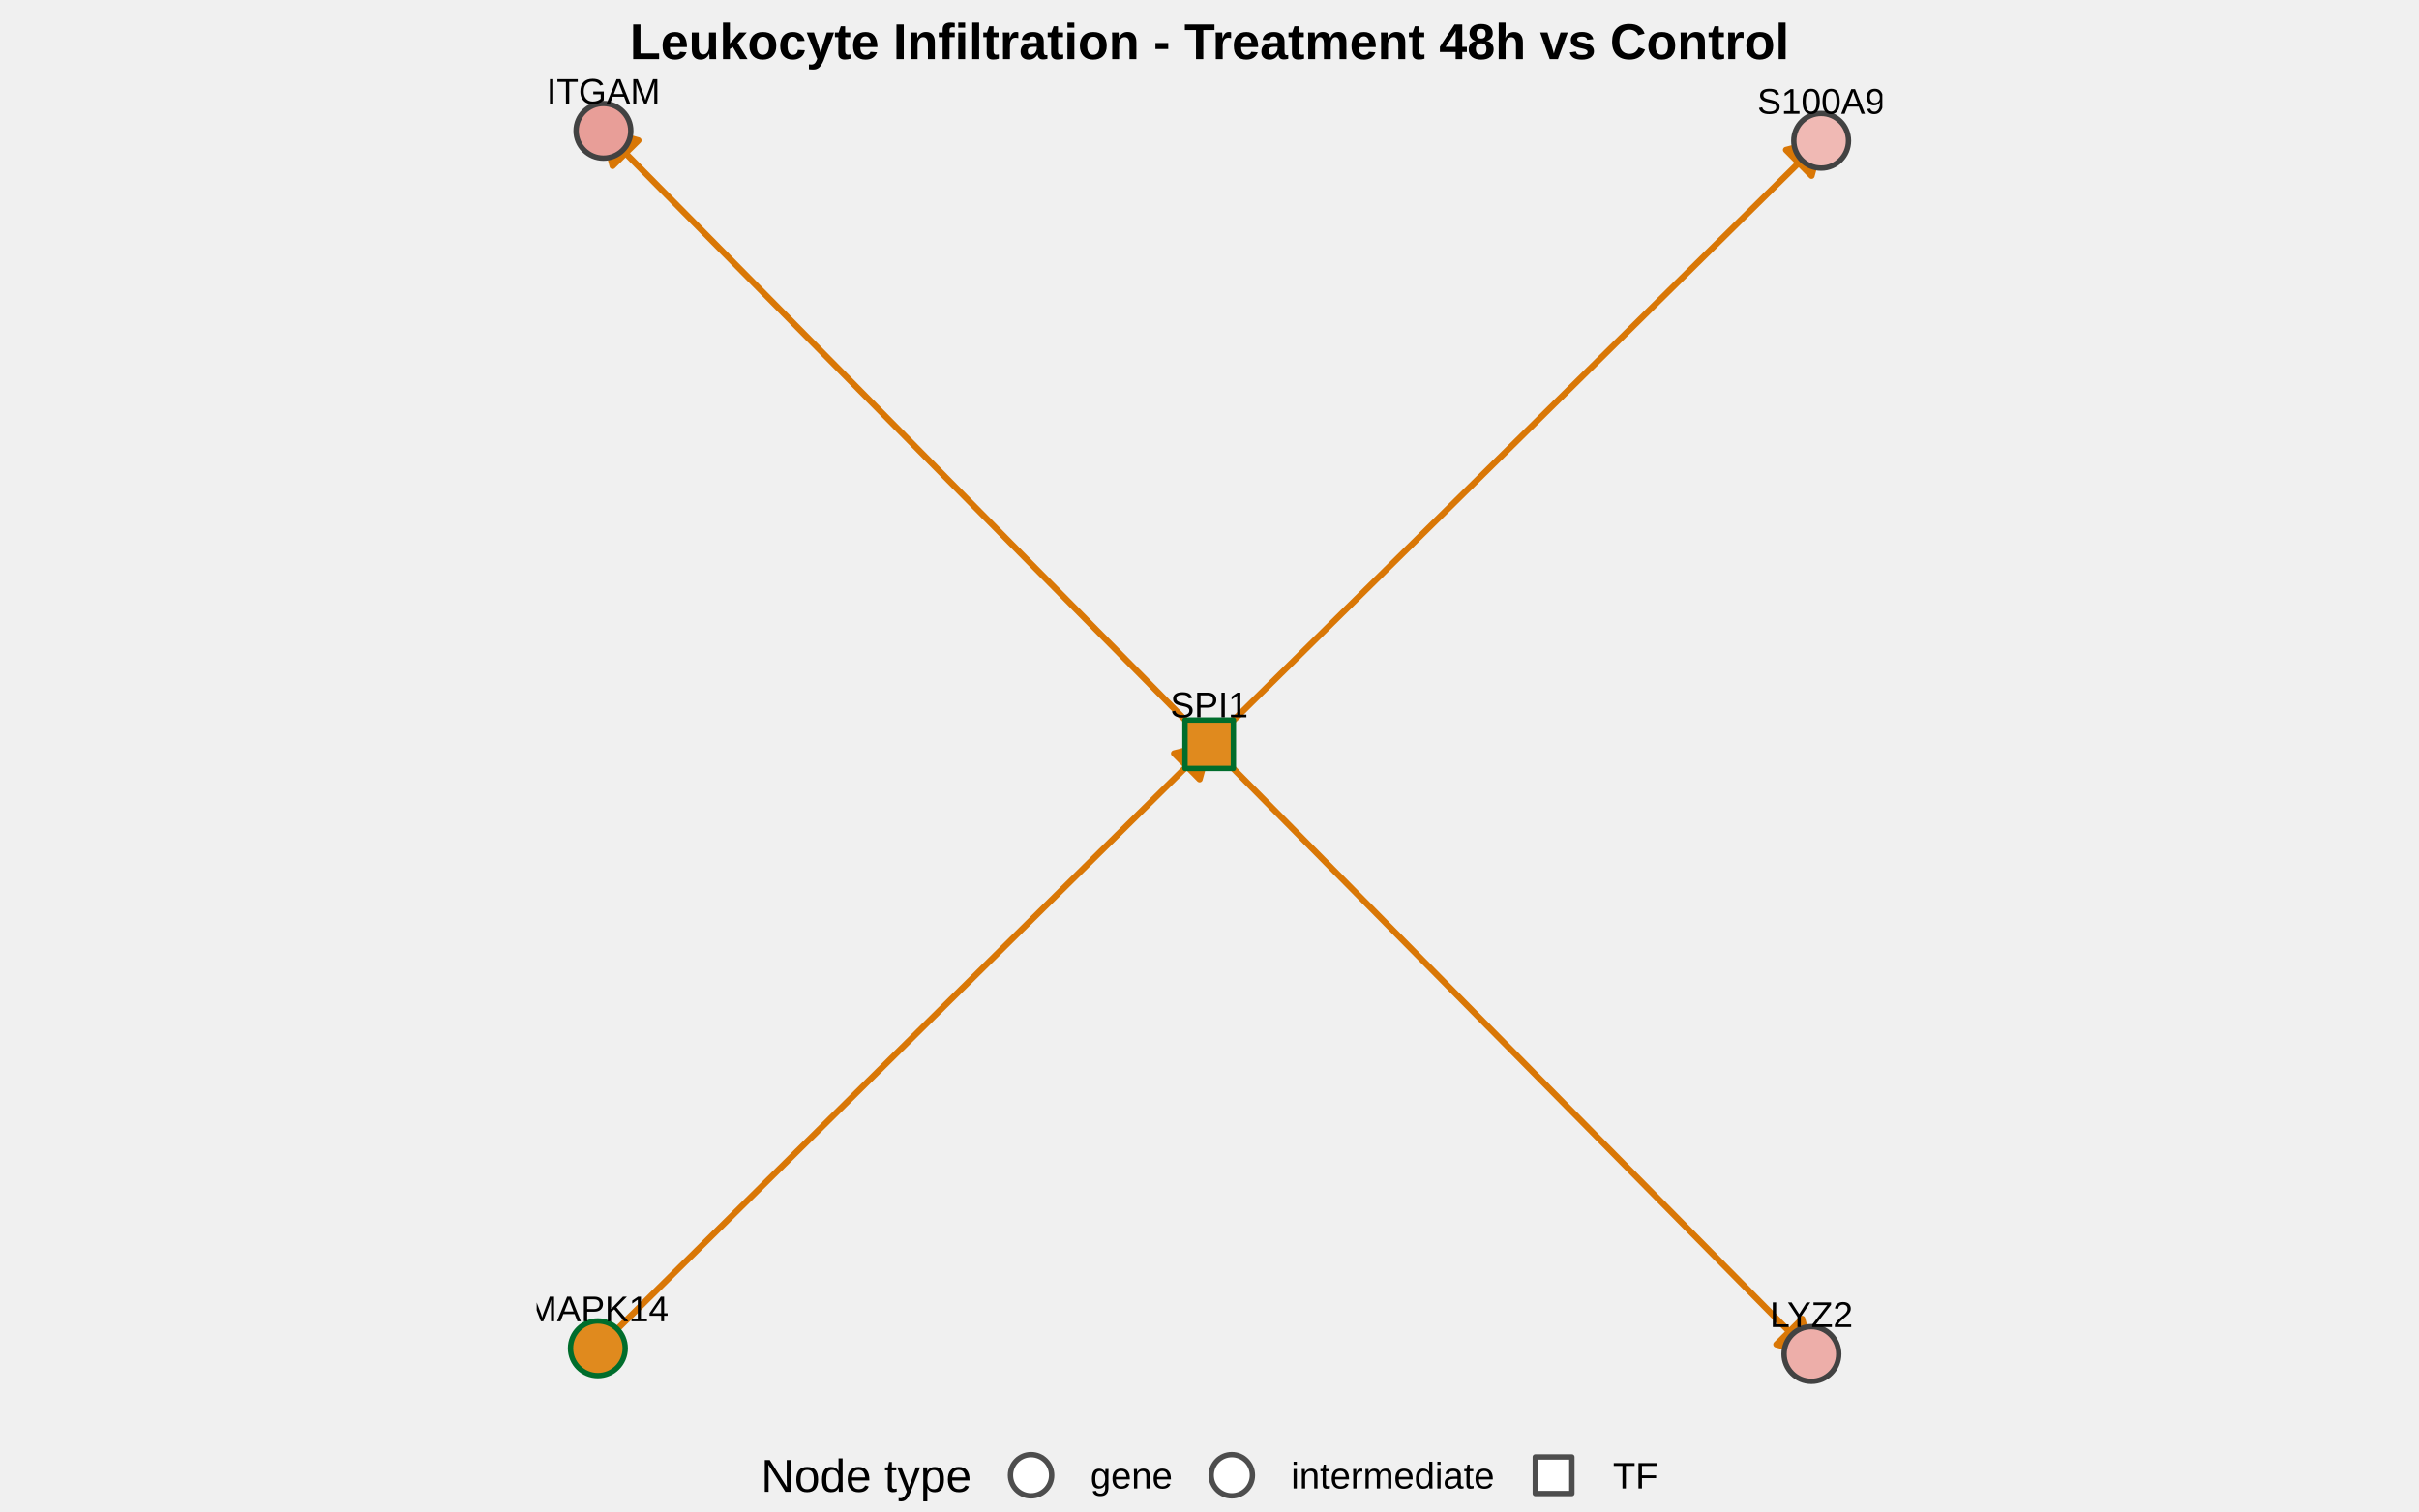
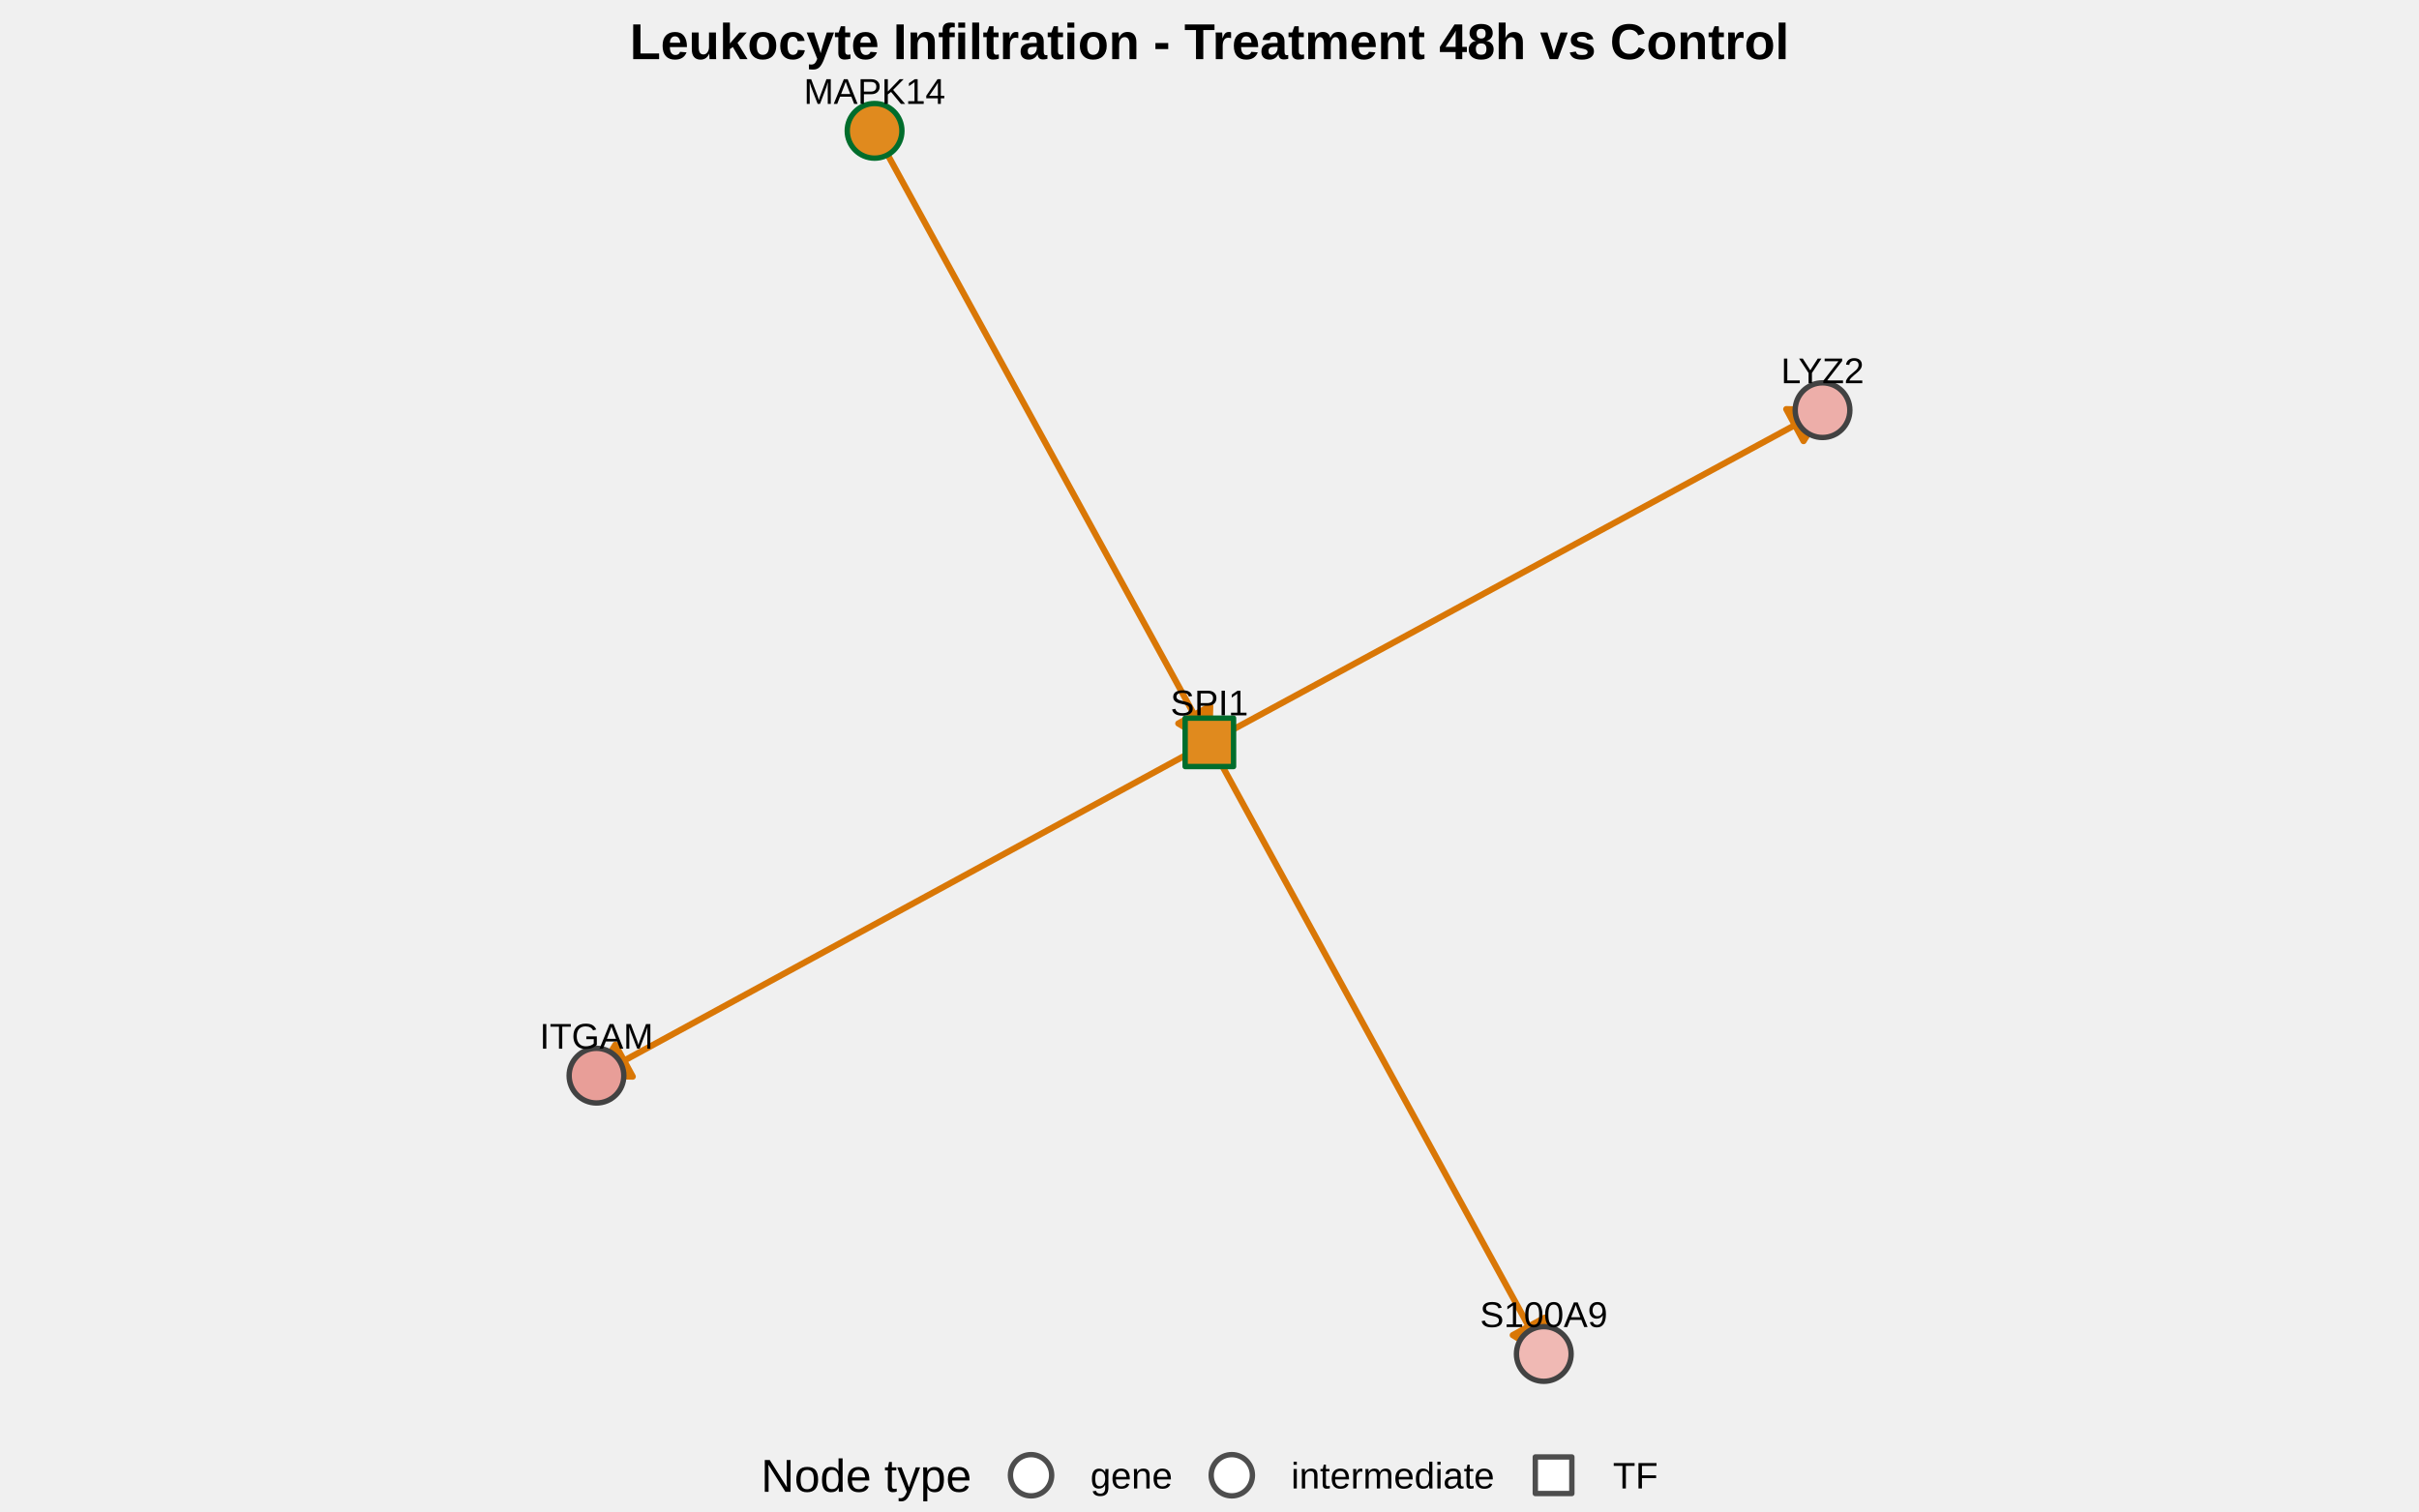
<svg xmlns="http://www.w3.org/2000/svg" width="576.00pt" height="360.00pt" viewBox="0 0 576.00 360.00">
  <g class="svglite">
    <defs>
      <style type="text/css">
    .svglite line, .svglite polyline, .svglite polygon, .svglite path, .svglite rect, .svglite circle {
      fill: none;
      stroke: #000000;
      stroke-linecap: round;
      stroke-linejoin: round;
      stroke-miterlimit: 10.00;
    }
    .svglite text {
      white-space: pre;
    }
    .svglite g.glyphgroup path {
      fill: inherit;
      stroke: none;
    }
  </style>
    </defs>
    <rect width="100%" height="100%" style="stroke: none; fill: none;" />
    <defs>
      <clipPath id="cpMC4wMHw1NzYuMDB8MC4wMHwzNjAuMDA=">
        <rect x="0.00" y="0.00" width="576.00" height="360.00" />
      </clipPath>
    </defs>
    <g clip-path="url(#cpMC4wMHw1NzYuMDB8MC4wMHwzNjAuMDA=)">
</g>
    <defs>
-       <clipPath id="cpMTI3Ljc5fDQ0OC4yMXwwLjAwfDM2MC4wMA==">
-         <rect x="127.79" y="0.00" width="320.42" height="360.00" />
+       <clipPath id="cpMTI3LjQzfDQ0OC41N3wwLjAwfDM2MC4wMA==">
+         <rect x="127.43" y="0.00" width="321.14" height="360.00" />
      </clipPath>
    </defs>
-     <g clip-path="url(#cpMTI3Ljc5fDQ0OC4yMXwwLjAwfDM2MC4wMA==)">
-       <rect x="127.79" y="0.00" width="320.42" height="360.00" style="stroke-width: 0.00; stroke: none;" />
+     <g clip-path="url(#cpMTI3LjQzfDQ0OC41N3wwLjAwfDM2MC4wMA==)">
+       <rect x="127.43" y="0.00" width="321.14" height="360.00" style="stroke-width: 0.00; stroke: none;" />
    </g>
    <g clip-path="url(#cpMC4wMHw1NzYuMDB8MC4wMHwzNjAuMDA=)">
</g>
    <defs>
-       <clipPath id="cpMTI3Ljc5fDQ0OC4yMXwxNi42MHwzMzcuMDU=">
-         <rect x="127.79" y="16.60" width="320.42" height="320.45" />
+       <clipPath id="cpMTI3LjQzfDQ0OC41N3wxNi42MHwzMzcuMDU=">
+         <rect x="127.43" y="16.60" width="321.14" height="320.45" />
      </clipPath>
    </defs>
-     <g clip-path="url(#cpMTI3Ljc5fDQ0OC4yMXwxNi42MHwzMzcuMDU=)">
-       <line x1="142.36" y1="321.12" x2="287.93" y2="177.25" style="stroke-width: 1.49; stroke: #D97706;" />
-       <polygon points="285.64,185.59 287.93,177.25 279.57,179.44 " style="stroke-width: 1.49; stroke: #D97706; fill: #D97706;" />
-       <line x1="287.93" y1="177.25" x2="143.69" y2="31.16" style="stroke-width: 1.49; stroke: #D97706;" />
-       <polygon points="152.02,33.45 143.69,31.16 145.88,39.52 " style="stroke-width: 1.49; stroke: #D97706; fill: #D97706;" />
-       <line x1="287.93" y1="177.25" x2="431.32" y2="322.48" style="stroke-width: 1.49; stroke: #D97706;" />
-       <polygon points="422.98,320.20 431.32,322.48 429.13,314.12 " style="stroke-width: 1.49; stroke: #D97706; fill: #D97706;" />
-       <line x1="287.93" y1="177.25" x2="433.64" y2="33.53" style="stroke-width: 1.49; stroke: #D97706;" />
-       <polygon points="431.35,41.86 433.64,33.53 425.28,35.71 " style="stroke-width: 1.49; stroke: #D97706; fill: #D97706;" />
-       <circle cx="143.69" cy="31.16" r="6.51" style="stroke-width: 1.28; stroke: #424242; fill: #E89E98;" />
-       <circle cx="431.32" cy="322.48" r="6.51" style="stroke-width: 1.28; stroke: #424242; fill: #EDAEA9;" />
-       <circle cx="142.36" cy="321.12" r="6.51" style="stroke-width: 1.28; stroke: #006D2C; fill: #E08A1E;" />
-       <circle cx="433.64" cy="33.53" r="6.51" style="stroke-width: 1.28; stroke: #424242; fill: #F0B9B4;" />
-       <rect x="282.16" y="171.49" width="11.53" height="11.53" style="stroke-width: 1.28; stroke: #006D2C; fill: #E08A1E;" />
-       <text x="143.69" y="24.74" text-anchor="middle" style="font-size: 8.54px; font-family: &quot;Arial&quot;;" textLength="27.03px" lengthAdjust="spacingAndGlyphs">ITGAM</text>
-       <text x="431.32" y="316.07" text-anchor="middle" style="font-size: 8.54px; font-family: &quot;Arial&quot;;" textLength="19.77px" lengthAdjust="spacingAndGlyphs">LYZ2</text>
-       <text x="142.36" y="314.70" text-anchor="middle" style="font-size: 8.54px; font-family: &quot;Arial&quot;;" textLength="33.67px" lengthAdjust="spacingAndGlyphs">MAPK14</text>
-       <text x="433.64" y="27.11" text-anchor="middle" style="font-size: 8.54px; font-family: &quot;Arial&quot;;" textLength="30.38px" lengthAdjust="spacingAndGlyphs">S100A9</text>
-       <text x="287.93" y="170.84" text-anchor="middle" style="font-size: 8.54px; font-family: &quot;Arial&quot;;" textLength="18.50px" lengthAdjust="spacingAndGlyphs">SPI1</text>
+     <g clip-path="url(#cpMTI3LjQzfDQ0OC41N3wxNi42MHwzMzcuMDU=)">
+       <line x1="208.25" y1="31.16" x2="287.96" y2="176.80" style="stroke-width: 1.49; stroke: #D97706;" />
+       <polygon points="280.58,172.31 287.96,176.80 288.16,168.16 " style="stroke-width: 1.49; stroke: #D97706; fill: #D97706;" />
+       <line x1="287.96" y1="176.80" x2="142.03" y2="256.19" style="stroke-width: 1.49; stroke: #D97706;" />
+       <polygon points="146.53,248.82 142.03,256.19 150.66,256.41 " style="stroke-width: 1.49; stroke: #D97706; fill: #D97706;" />
+       <line x1="287.96" y1="176.80" x2="433.97" y2="97.69" style="stroke-width: 1.49; stroke: #D97706;" />
+       <polygon points="429.45,105.05 433.97,97.69 425.34,97.45 " style="stroke-width: 1.49; stroke: #D97706; fill: #D97706;" />
+       <line x1="287.96" y1="176.80" x2="367.60" y2="322.48" style="stroke-width: 1.49; stroke: #D97706;" />
+       <polygon points="360.22,317.99 367.60,322.48 367.80,313.85 " style="stroke-width: 1.49; stroke: #D97706; fill: #D97706;" />
+       <circle cx="142.03" cy="256.19" r="6.51" style="stroke-width: 1.28; stroke: #424242; fill: #E89E98;" />
+       <circle cx="433.97" cy="97.69" r="6.51" style="stroke-width: 1.28; stroke: #424242; fill: #EDAEA9;" />
+       <circle cx="208.25" cy="31.16" r="6.51" style="stroke-width: 1.28; stroke: #006D2C; fill: #E08A1E;" />
+       <circle cx="367.60" cy="322.48" r="6.51" style="stroke-width: 1.28; stroke: #424242; fill: #F0B9B4;" />
+       <rect x="282.20" y="171.04" width="11.53" height="11.53" style="stroke-width: 1.28; stroke: #006D2C; fill: #E08A1E;" />
+       <text x="142.03" y="249.77" text-anchor="middle" style="font-size: 8.54px; font-family: &quot;Arial&quot;;" textLength="27.03px" lengthAdjust="spacingAndGlyphs">ITGAM</text>
+       <text x="433.97" y="91.27" text-anchor="middle" style="font-size: 8.54px; font-family: &quot;Arial&quot;;" textLength="19.77px" lengthAdjust="spacingAndGlyphs">LYZ2</text>
+       <text x="208.25" y="24.74" text-anchor="middle" style="font-size: 8.54px; font-family: &quot;Arial&quot;;" textLength="33.67px" lengthAdjust="spacingAndGlyphs">MAPK14</text>
+       <text x="367.60" y="316.07" text-anchor="middle" style="font-size: 8.54px; font-family: &quot;Arial&quot;;" textLength="30.38px" lengthAdjust="spacingAndGlyphs">S100A9</text>
+       <text x="287.96" y="170.38" text-anchor="middle" style="font-size: 8.54px; font-family: &quot;Arial&quot;;" textLength="18.50px" lengthAdjust="spacingAndGlyphs">SPI1</text>
    </g>
    <g clip-path="url(#cpMC4wMHw1NzYuMDB8MC4wMHwzNjAuMDA=)">
      <text x="181.20" y="355.30" style="font-size: 11.00px; font-family: &quot;Arial&quot;;" textLength="50.19px" lengthAdjust="spacingAndGlyphs">Node type</text>
      <circle cx="245.51" cy="351.36" r="4.91" style="stroke-width: 1.28; stroke: #4D4D4D; fill: #FFFFFF;" />
      <circle cx="293.31" cy="351.36" r="4.91" style="stroke-width: 1.28; stroke: #4D4D4D; fill: #FFFFFF;" />
      <rect x="365.58" y="347.01" width="8.70" height="8.70" style="stroke-width: 1.28; stroke: #4D4D4D; fill: #FFFFFF;" />
      <text x="259.63" y="354.51" style="font-size: 8.80px; font-family: &quot;Arial&quot;;" textLength="19.56px" lengthAdjust="spacingAndGlyphs">gene</text>
      <text x="307.43" y="354.51" style="font-size: 8.80px; font-family: &quot;Arial&quot;;" textLength="48.38px" lengthAdjust="spacingAndGlyphs">intermediate</text>
      <text x="384.05" y="354.51" style="font-size: 8.80px; font-family: &quot;Arial&quot;;" textLength="10.75px" lengthAdjust="spacingAndGlyphs">TF</text>
      <text x="288.00" y="14.08" text-anchor="middle" style="font-size: 12.00px; font-weight: bold; font-family: &quot;Arial&quot;;" textLength="275.98px" lengthAdjust="spacingAndGlyphs">Leukocyte Infiltration - Treatment 48h vs Control</text>
    </g>
  </g>
</svg>
